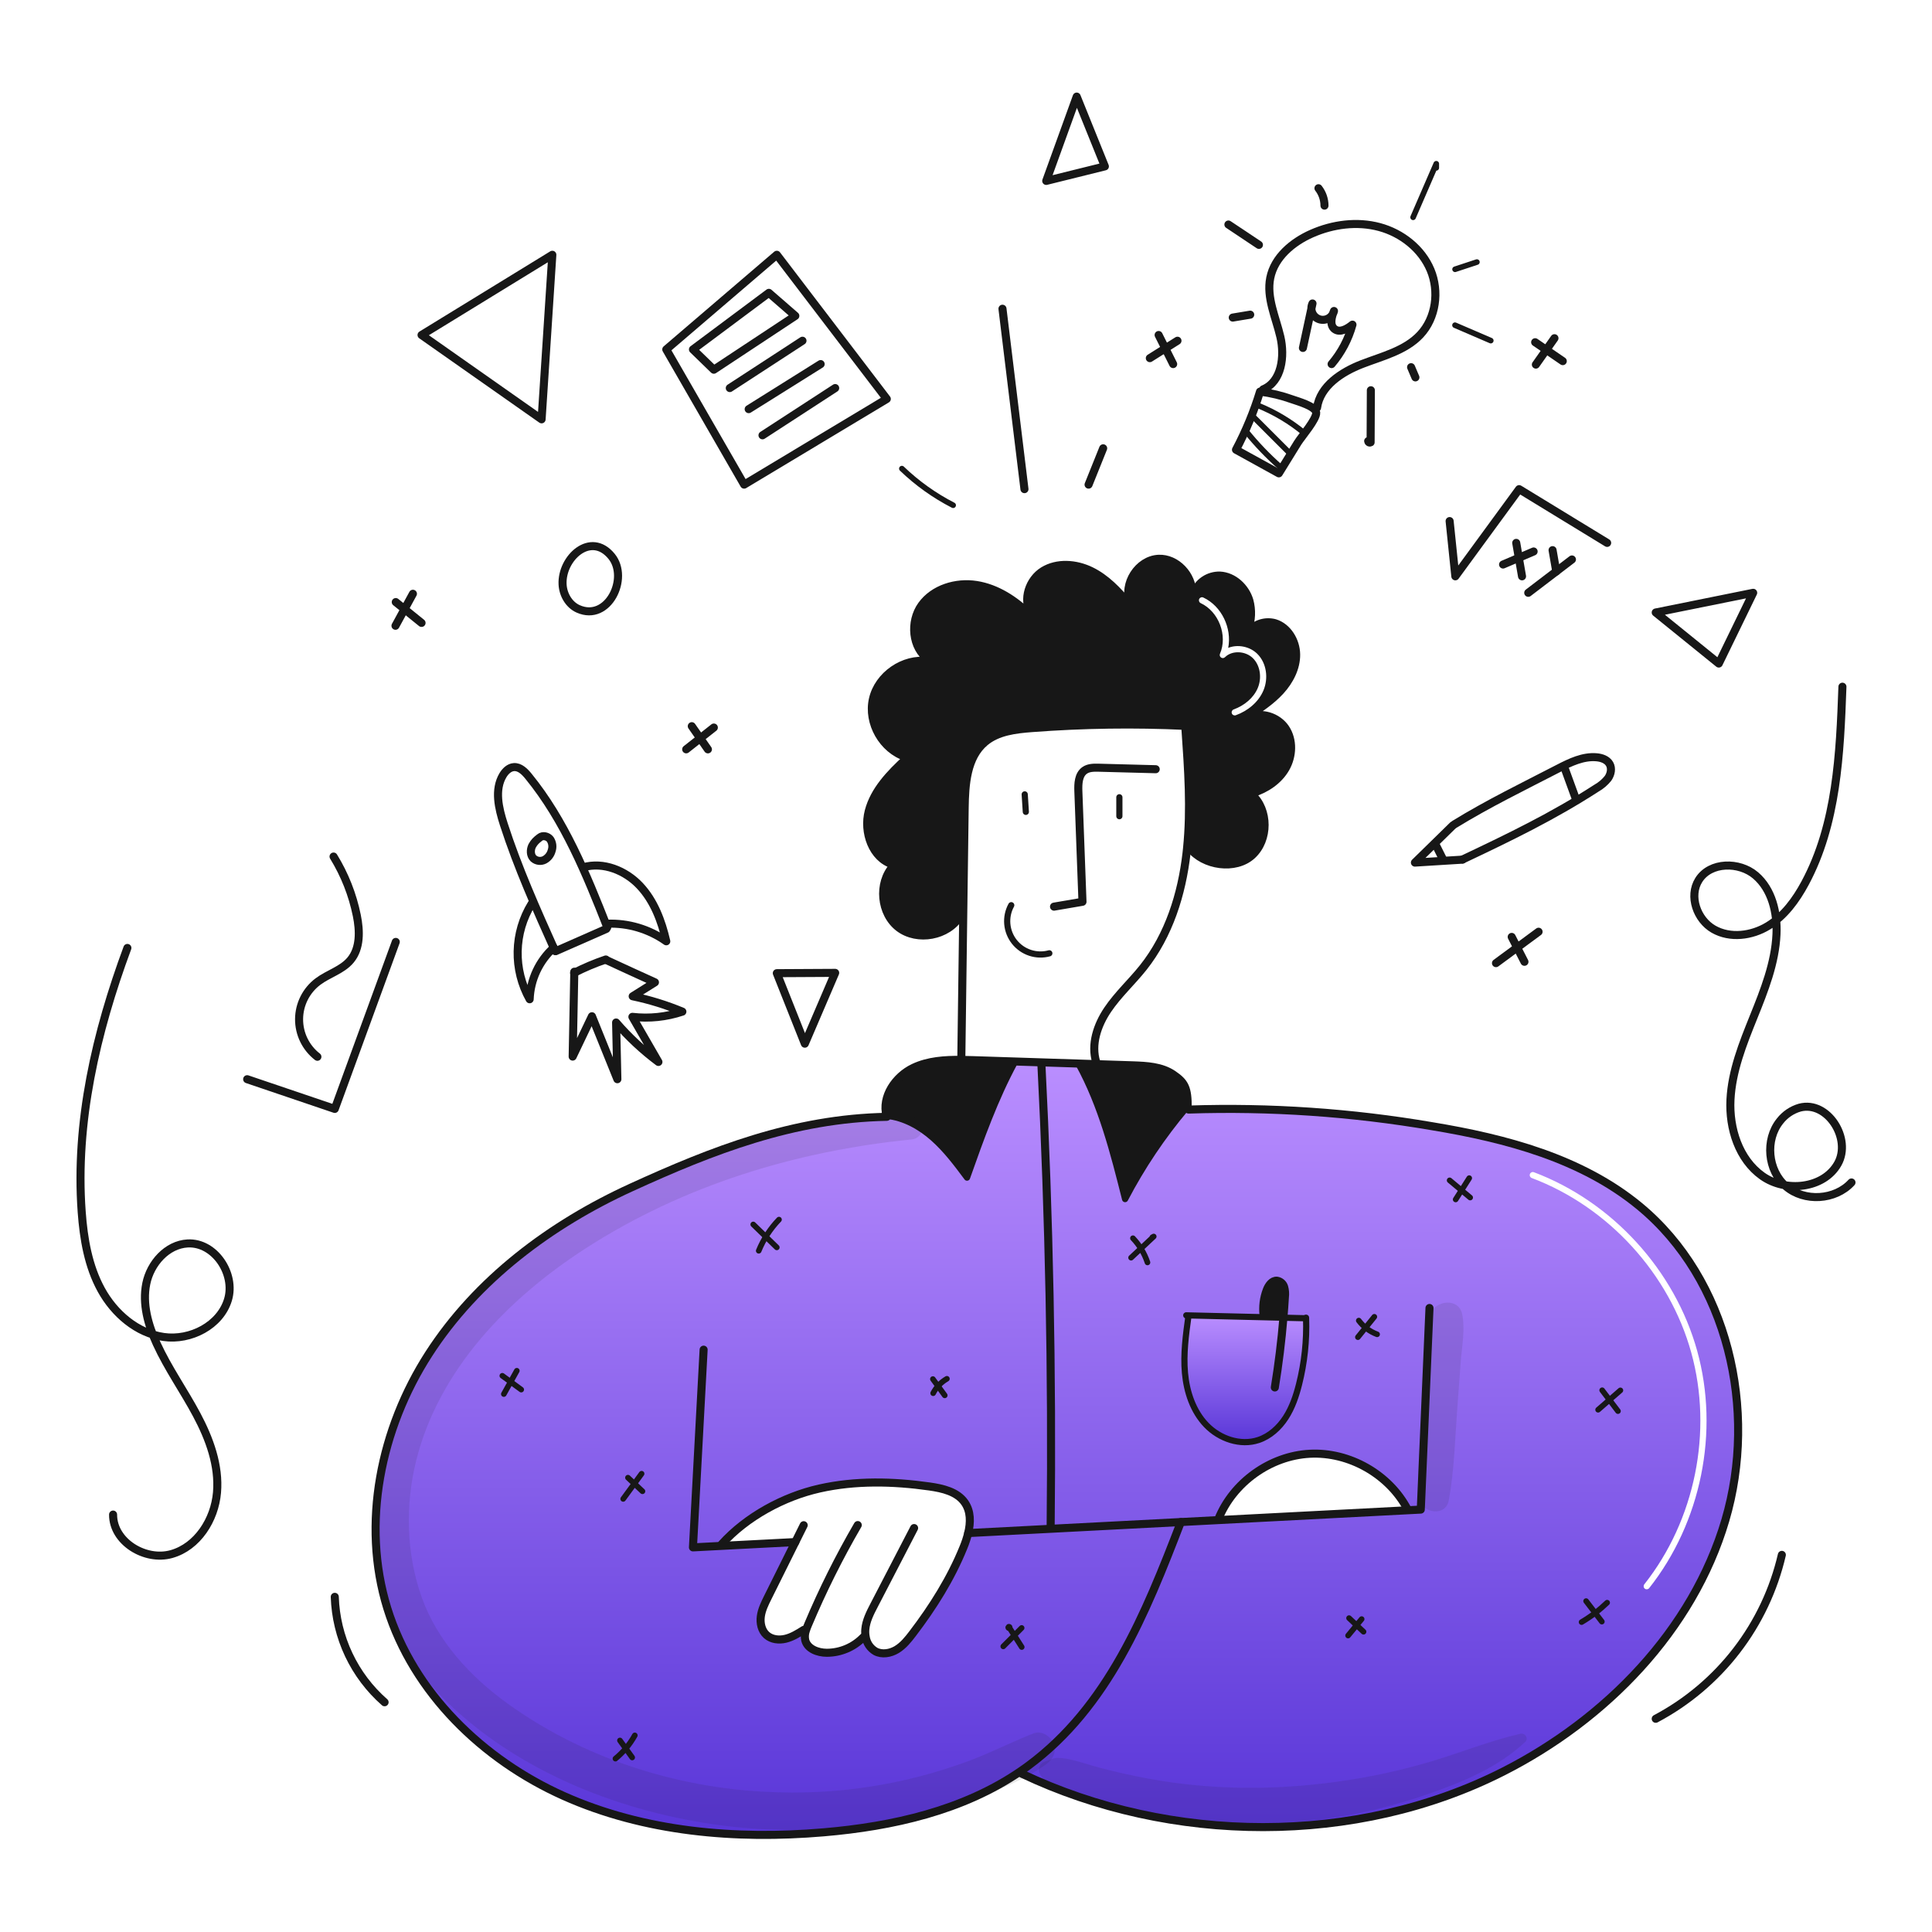
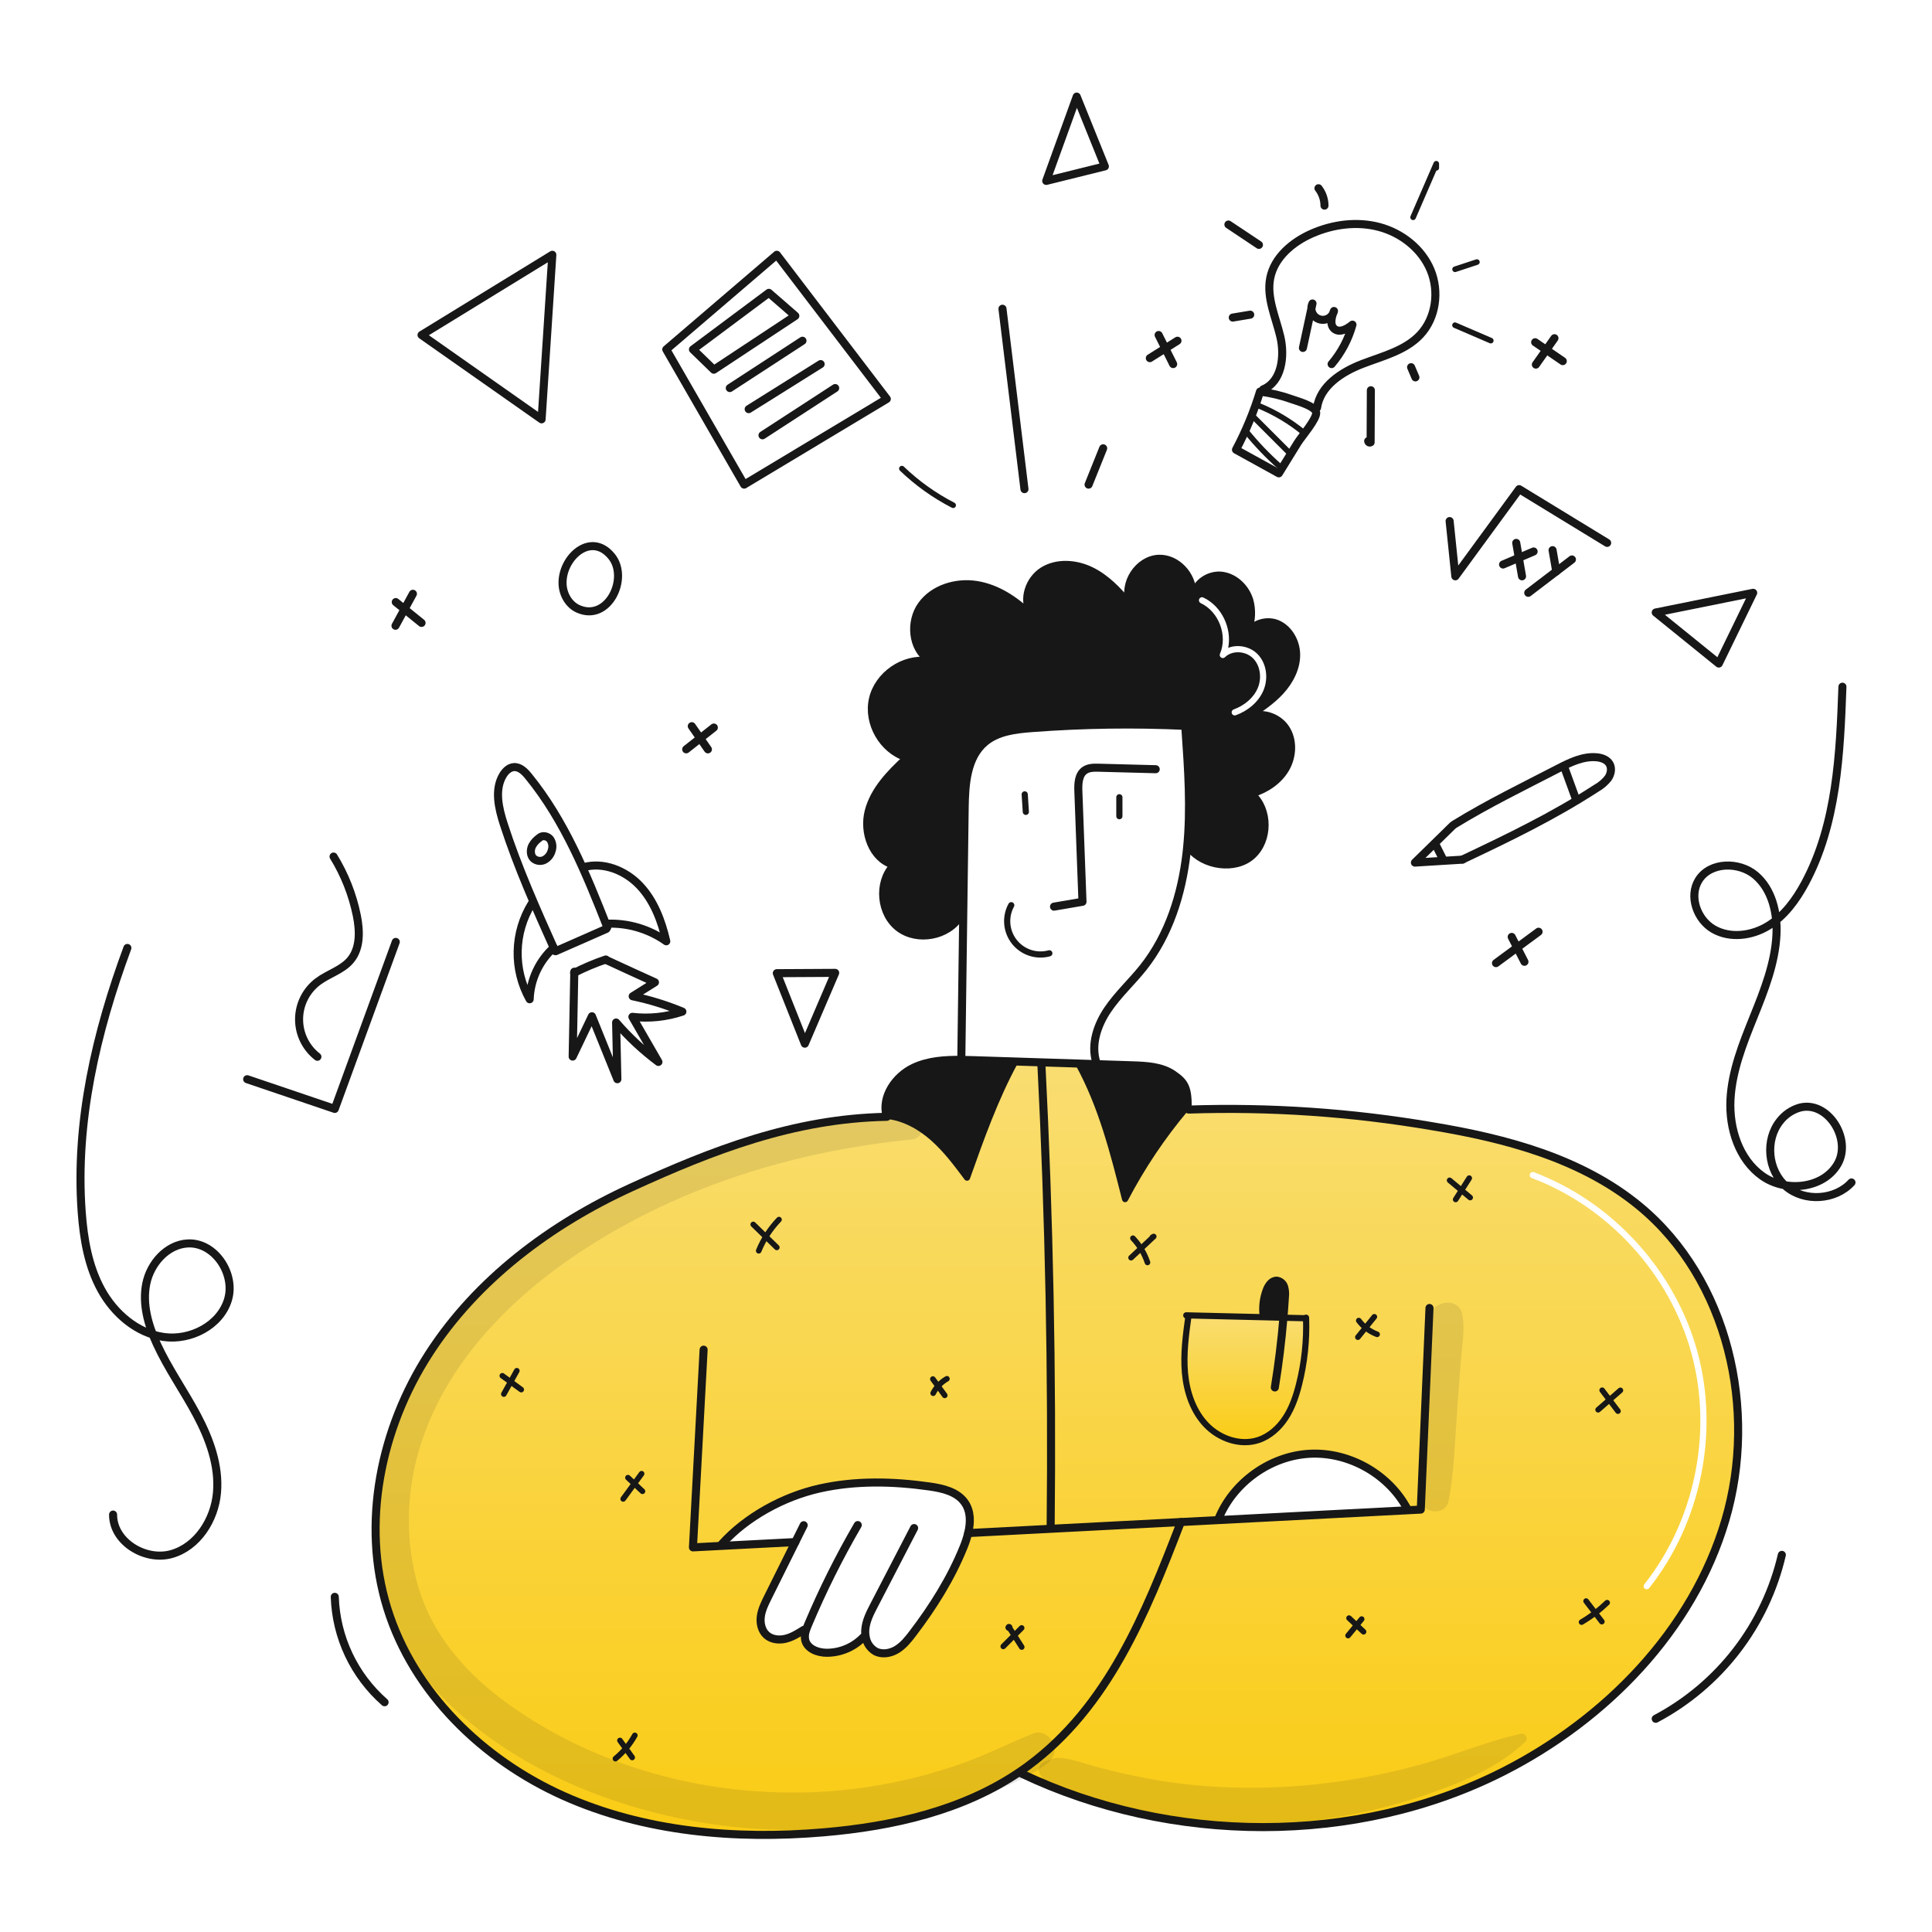
<svg xmlns="http://www.w3.org/2000/svg" width="960" height="960" viewBox="0 0 960 960" fill="none">
  <path fill-rule="evenodd" clip-rule="evenodd" d="M699.443 750.441L605.392 755.322L605.367 754.934C612.663 736.647 631.161 723.385 650.822 722.362C670.483 721.339 690.264 732.595 699.422 750.022L699.443 750.441ZM586.767 756.291C569.084 802.236 550.552 848.056 510.992 877.356C509.669 878.333 508.339 879.284 506.991 880.195L507.799 881.372C581.722 916.471 673.91 917.33 746.892 880.308C797.838 854.456 841.142 810.218 857.31 755.42C873.478 700.622 858.712 635.694 814.629 599.337C785.871 575.617 748.306 565.68 711.529 559.602C671.6 552.779 631.083 550.013 590.596 551.344L590.156 550.986V550.699L589.337 550.689C577.618 564.58 567.461 579.717 559.048 595.827C553.256 572.823 547.352 549.533 535.932 528.74L535.942 528.484C529.792 528.293 523.642 528.095 517.492 527.89L517.461 528.75C521.347 605.408 522.88 682.08 522.061 758.766L522.112 759.656L586.767 756.291ZM590.563 653.617L590.553 653.849C589.253 663.249 587.953 672.759 588.803 682.214C589.653 691.669 592.825 701.214 599.403 708.063C605.981 714.912 616.339 718.531 625.344 715.523C630.982 713.64 635.628 709.383 638.862 704.389C642.096 699.395 644.029 693.665 645.482 687.904C648.193 677.154 649.372 666.074 648.982 654.995L648.307 655.015C646.517 654.973 644.728 654.929 642.94 654.885C641.2 654.842 639.462 654.799 637.726 654.759C638.012 651.342 638.258 647.903 638.463 644.475C638.671 642.806 638.546 641.112 638.094 639.492C637.855 638.683 637.39 637.96 636.754 637.407C636.117 636.854 635.336 636.494 634.502 636.371C632.067 636.207 630.327 638.683 629.447 640.965C627.89 645.016 627.353 649.387 627.882 653.695L627.861 654.514C615.428 654.22 602.995 653.921 590.563 653.617ZM762.189 582.47C761.395 582.171 760.51 582.572 760.211 583.365C759.912 584.158 760.313 585.044 761.106 585.343C799.133 599.667 829.516 632.915 840.368 672.077C851.22 711.239 842.279 755.383 817.044 787.236C816.518 787.901 816.63 788.866 817.294 789.392C817.959 789.919 818.924 789.807 819.451 789.142C845.294 756.521 854.441 711.364 843.327 671.257C832.213 631.151 801.132 597.14 762.189 582.47Z" fill="url(#paint0_linear_248_1700)" />
  <path d="M637.723 654.763C641.243 654.845 644.773 654.937 648.304 655.019L648.979 654.999C649.369 666.079 648.19 677.158 645.479 687.908C644.026 693.669 642.092 699.399 638.859 704.393C635.626 709.387 630.979 713.644 625.341 715.527C616.341 718.535 605.98 714.913 599.4 708.067C592.82 701.221 589.638 691.674 588.8 682.218C587.962 672.762 589.25 663.257 590.55 653.853L590.56 653.617C602.993 653.914 615.426 654.214 627.86 654.517L637.723 654.763Z" fill="url(#paint1_linear_248_1700)" />
  <path d="M627.88 653.699C627.35 649.391 627.887 645.02 629.445 640.969C630.325 638.687 632.065 636.211 634.5 636.375C635.333 636.499 636.115 636.858 636.751 637.411C637.388 637.964 637.853 638.687 638.092 639.496C638.543 641.116 638.668 642.81 638.461 644.479C638.261 647.907 638.01 651.346 637.724 654.763L627.859 654.518L627.88 653.699Z" fill="#171717" />
  <path d="M589.341 550.684C577.622 564.575 567.465 579.712 559.052 595.822C553.26 572.822 547.353 549.528 535.937 528.735L535.947 528.479C538.863 528.579 541.79 528.673 544.706 528.765L562.716 529.349C569.736 529.584 577.175 529.942 582.966 533.912C588.707 537.842 590.253 540.451 590.161 550.694L589.341 550.684Z" fill="#171717" />
  <path d="M463.651 565.512C457.174 559.781 449.243 555.35 440.651 554.46L440.528 554.491C437.949 544.954 444.959 534.791 453.943 530.546C461.27 527.077 469.508 526.555 477.684 526.646C479.7 526.667 481.705 526.728 483.69 526.789C490.567 527.014 497.44 527.235 504.31 527.454L504.3 527.761C494.415 545.976 487.446 565.613 480.518 585.161C475.348 578.221 470.139 571.232 463.651 565.512Z" fill="#171717" />
  <path d="M430.159 813.323C430.373 814.813 430.919 816.236 431.757 817.486C432.594 818.737 433.702 819.783 434.999 820.547C438.284 822.297 442.459 821.57 445.641 819.626C448.823 817.682 451.208 814.714 453.459 811.757C463.559 798.526 472.503 784.302 478.745 768.881C479.705 766.577 480.488 764.204 481.088 761.781C482.357 756.45 482.419 750.965 479.369 746.596C475.569 741.172 468.369 739.545 461.82 738.614C443.697 736.046 425.073 735.614 407.22 739.627C389.367 743.64 370.9 753.656 358.651 767.256L358.692 768.136L395.192 766.243C390.638 775.401 386.084 784.563 381.531 793.729C380.037 796.747 378.512 799.829 378.052 803.163C377.592 806.497 378.39 810.204 380.897 812.455C383.383 814.686 387.118 815.075 390.372 814.287C393.626 813.499 396.533 811.677 399.372 809.887L400.436 810.235C399.906 811.75 399.793 813.38 400.109 814.953C401.163 819.312 406.361 821.253 410.843 821.253C414.22 821.246 417.562 820.562 420.67 819.242C423.779 817.922 426.592 815.993 428.943 813.568L430.159 813.323ZM192.427 799.089C179.411 757.021 189.184 709.817 213.037 672.804C236.89 635.791 273.646 608.326 313.698 590.03C353.75 571.734 394.17 555.79 440.658 554.941C440.617 554.788 440.566 554.641 440.525 554.491L440.648 554.46C449.248 555.35 457.174 559.781 463.648 565.512C470.122 571.243 475.348 578.221 480.512 585.159C487.44 565.614 494.412 545.977 504.294 527.759L504.304 527.452C508.704 527.606 513.094 527.739 517.494 527.882L517.463 528.742C521.342 605.346 522.876 682.018 522.063 758.758L522.114 759.648L586.766 756.292C569.081 802.24 550.549 848.064 510.992 877.356C509.672 878.329 508.342 879.28 506.992 880.191C478.636 899.623 443.619 907.544 409.267 910.47C365.45 914.205 320.159 910.337 280.025 892.37C239.891 874.403 205.423 841.095 192.427 799.089Z" fill="url(#paint2_linear_248_1700)" />
  <path d="M523.738 450.504C528.456 449.704 533.17 448.899 537.88 448.089C537.205 429.803 536.523 411.514 535.833 393.22C535.69 389.42 535.864 384.972 538.965 382.793C540.95 381.401 543.57 381.411 546.005 381.472C555.43 381.718 564.851 381.967 574.268 382.219" stroke="#171717" stroke-width="4" stroke-linecap="round" stroke-linejoin="round" />
  <path d="M556.208 405.556V396.156" stroke="#171717" stroke-width="3.07" stroke-linecap="round" stroke-linejoin="round" />
  <path d="M509.73 403.402C509.546 400.506 509.362 397.613 509.178 394.724" stroke="#171717" stroke-width="3.07" stroke-linecap="round" stroke-linejoin="round" />
  <path d="M521.406 473.692C518.272 474.553 514.953 474.473 511.865 473.462C508.776 472.45 506.053 470.552 504.036 468.004C502.018 465.455 500.796 462.37 500.52 459.131C500.244 455.893 500.927 452.645 502.485 449.792" stroke="#171717" stroke-width="3.07" stroke-linecap="round" stroke-linejoin="round" />
  <path d="M477.691 524.723L478.612 455.623C478.858 437.593 479.1 419.562 479.338 401.532C479.492 389.703 480.362 376.308 489.428 368.715C495.773 363.415 504.552 362.401 512.79 361.777C538.2 359.855 563.704 359.493 589.158 360.692L592.33 360.846" stroke="#171717" stroke-width="4" stroke-linecap="round" stroke-linejoin="round" />
  <path d="M544.736 527.803C541.983 519.034 545.236 509.394 550.374 501.771C555.512 494.148 562.398 487.905 568.108 480.711C580.838 464.656 587.223 444.323 589.577 423.97C589.669 423.161 589.761 422.363 589.833 421.555C591.818 401.989 590.433 382.23 589.065 362.603" stroke="#171717" stroke-width="4" stroke-linecap="round" stroke-linejoin="round" />
  <path d="M620.614 312.963C622.223 311.195 624.29 309.908 626.585 309.243C628.881 308.578 631.316 308.562 633.62 309.197C640.19 311.223 644.406 318.253 644.508 325.12C644.61 331.987 641.193 338.545 636.557 343.62C631.921 348.695 626.099 352.512 620.348 356.268C626.662 352.922 635.176 355.705 639.148 361.64C643.12 367.575 642.771 375.802 639.22 381.993C635.669 388.184 629.292 392.456 622.466 394.55C630.96 402.327 630.966 417.492 622.487 425.29C614.008 433.088 597.887 430.775 590.836 421.667" stroke="#171717" stroke-width="3.07" stroke-linecap="round" stroke-linejoin="round" />
  <path d="M620.614 312.963C619.958 314.863 619.114 316.693 618.097 318.427C618.342 316.387 619.222 314.475 620.614 312.963Z" stroke="#171717" stroke-width="3.07" stroke-linecap="round" stroke-linejoin="round" />
  <path d="M592.821 294.707C593.797 291.96 595.617 289.593 598.022 287.946C600.427 286.299 603.292 285.456 606.205 285.539C613.194 285.897 619.252 291.545 621.248 298.248C622.575 303.099 622.353 308.244 620.613 312.963" stroke="#171717" stroke-width="3.07" stroke-linecap="round" stroke-linejoin="round" />
  <path d="M592.822 294.707C592.792 295.852 592.624 296.99 592.322 298.095C592.296 296.946 592.465 295.8 592.822 294.707V294.707Z" stroke="#171717" stroke-width="3.07" stroke-linecap="round" stroke-linejoin="round" />
  <path d="M477.374 455.6C471.152 465.628 455.844 468.473 446.429 461.361C437.014 454.249 435.572 438.736 443.523 430.007C433.045 426.825 428.45 413.553 431.223 402.951C433.996 392.349 442.039 384.041 450.103 376.632C438.294 372.887 430.548 359.359 433.303 347.274C436.058 335.189 448.878 326.348 461.147 328.067C452.654 322.173 451.547 308.829 457.586 300.438C463.625 292.047 475.023 288.609 485.236 290.215C495.449 291.821 504.545 297.777 511.944 305.022C507.431 297.931 510.982 287.647 518.134 283.257C525.286 278.867 534.722 279.593 542.274 283.277C549.826 286.961 555.781 293.203 561.133 299.677C557.327 289.996 565.233 277.727 575.623 277.195C584.863 276.734 593.08 285.678 592.823 294.703" stroke="#171717" stroke-width="3.07" stroke-linecap="round" stroke-linejoin="round" />
  <path d="M590.16 550.981V550.694C590.252 540.451 588.707 537.842 582.966 533.912C577.175 529.942 569.735 529.584 562.715 529.349L544.705 528.765C541.789 528.673 538.862 528.581 535.946 528.479C529.796 528.284 523.646 528.086 517.496 527.885C513.096 527.742 508.706 527.609 504.306 527.455C497.429 527.241 490.556 527.02 483.686 526.79C481.701 526.729 479.696 526.668 477.68 526.647C469.504 526.555 461.266 527.077 453.939 530.547C444.955 534.794 437.945 544.955 440.524 554.492C440.565 554.645 440.616 554.792 440.657 554.942C394.169 555.791 353.757 571.724 313.697 590.031C273.637 608.338 236.891 635.781 213.036 672.804C189.181 709.827 179.41 757.021 192.426 799.089C205.426 841.095 239.887 874.413 280.02 892.372C320.153 910.331 365.445 914.209 409.262 910.472C443.614 907.546 478.631 899.625 506.987 880.193C508.338 879.282 509.668 878.331 510.987 877.358C550.547 848.058 569.079 802.238 586.762 756.293" stroke="#171717" stroke-width="4" stroke-linecap="round" stroke-linejoin="round" />
  <path d="M590.601 551.339C631.087 550.008 671.604 552.775 711.534 559.597C748.311 565.675 785.876 575.612 814.634 599.332C858.717 635.689 873.483 700.617 857.315 755.415C841.147 810.213 797.838 854.456 746.892 880.308C673.91 917.33 581.722 916.471 507.799 881.372" stroke="#171717" stroke-width="4" stroke-linecap="round" stroke-linejoin="round" />
  <path d="M481.077 761.779H481.087L522.111 759.651L586.763 756.295L605.387 755.322L699.438 750.441L705.976 750.104L710.305 649.933" stroke="#171717" stroke-width="4" stroke-linecap="round" stroke-linejoin="round" />
  <path d="M349.625 670.646L344.324 768.882L358.691 768.135L395.192 766.242" stroke="#171717" stroke-width="4" stroke-linecap="round" stroke-linejoin="round" />
  <path d="M358.65 767.256C370.899 753.656 389.359 743.638 407.216 739.627C425.073 735.616 443.696 736.046 461.816 738.614C468.365 739.545 475.569 741.172 479.365 746.596C482.415 750.965 482.353 756.45 481.084 761.781C480.484 764.204 479.701 766.577 478.741 768.881C472.499 784.302 463.555 798.526 453.455 811.757C451.204 814.714 448.81 817.692 445.637 819.626C442.464 821.56 438.28 822.297 434.995 820.547C433.699 819.783 432.591 818.736 431.753 817.486C430.915 816.236 430.369 814.813 430.155 813.323C429.921 812.099 429.859 810.849 429.971 809.608C430.339 805.372 432.335 801.473 434.299 797.697C440.93 784.897 447.568 772.092 454.213 759.283" stroke="#171717" stroke-width="4" stroke-linecap="round" stroke-linejoin="round" />
  <path d="M428.941 813.568C426.59 815.992 423.777 817.921 420.668 819.241C417.559 820.561 414.218 821.245 410.841 821.253C406.359 821.253 401.161 819.309 400.107 814.953C399.791 813.379 399.904 811.75 400.434 810.235C400.749 809.241 401.116 808.264 401.534 807.309C408.69 790.294 416.934 773.757 426.216 757.802" stroke="#171717" stroke-width="4" stroke-linecap="round" stroke-linejoin="round" />
  <path d="M399.367 809.884C396.533 811.675 393.626 813.484 390.367 814.284C387.108 815.084 383.379 814.684 380.893 812.452C378.386 810.201 377.593 806.507 378.048 803.16C378.503 799.813 380.032 796.744 381.526 793.726C386.08 784.567 390.634 775.405 395.187 766.24C396.579 763.446 397.961 760.663 399.353 757.869" stroke="#171717" stroke-width="4" stroke-linecap="round" stroke-linejoin="round" />
  <path d="M605.366 754.934C612.666 736.647 631.166 723.396 650.821 722.362C670.476 721.328 690.259 732.595 699.421 750.022" stroke="#171717" stroke-width="4" stroke-linecap="round" stroke-linejoin="round" />
  <path d="M440.647 554.456C449.247 555.346 457.173 559.777 463.647 565.508C470.121 571.239 475.347 578.217 480.511 585.155C487.439 565.61 494.411 545.973 504.293 527.755" stroke="#171717" stroke-width="3.07" stroke-linecap="round" stroke-linejoin="round" />
  <path d="M535.937 528.735C547.357 549.528 553.26 572.818 559.052 595.822C567.465 579.712 577.622 564.576 589.341 550.684" stroke="#171717" stroke-width="3.07" stroke-linecap="round" stroke-linejoin="round" />
  <path d="M517.466 528.745C521.345 605.349 522.878 682.021 522.066 758.761" stroke="#171717" stroke-width="4" stroke-linecap="round" stroke-linejoin="round" />
  <path d="M590.55 653.856C589.25 663.256 587.95 672.766 588.8 682.221C589.65 691.676 592.822 701.221 599.4 708.07C605.978 714.919 616.336 718.538 625.341 715.53C630.979 713.647 635.625 709.39 638.859 704.396C642.093 699.402 644.026 693.672 645.479 687.911C648.19 677.161 649.369 666.082 648.979 655.002C648.979 654.92 648.969 654.838 648.969 654.756" stroke="#171717" stroke-width="3.07" stroke-linecap="round" stroke-linejoin="round" />
  <path d="M589.444 653.587L590.559 653.617C602.992 653.914 615.425 654.214 627.859 654.517L637.724 654.762C641.244 654.844 644.774 654.936 648.305 655.018" stroke="#171717" stroke-width="3.07" stroke-linecap="round" stroke-linejoin="round" />
  <path d="M633.456 689.422C635.328 677.941 636.751 666.388 637.724 654.763C638.01 651.346 638.256 647.907 638.461 644.479C638.668 642.81 638.543 641.116 638.092 639.496C637.853 638.687 637.388 637.964 636.751 637.411C636.115 636.858 635.333 636.499 634.5 636.375C632.065 636.211 630.325 638.687 629.445 640.969C627.887 645.02 627.35 649.391 627.88 653.699C628.197 653.599 628.514 653.505 628.831 653.399" stroke="#171717" stroke-width="4" stroke-linecap="round" stroke-linejoin="round" />
  <path d="M794.092 700.496L805.166 690.863" stroke="#171717" stroke-width="2.784" stroke-linecap="round" stroke-linejoin="round" />
  <path d="M803.96 701.171L796.109 690.804" stroke="#171717" stroke-width="2.784" stroke-linecap="round" stroke-linejoin="round" />
  <path d="M684.276 663.015C680.652 661.653 677.492 659.284 675.169 656.187" stroke="#171717" stroke-width="2.784" stroke-linecap="round" stroke-linejoin="round" />
  <path d="M674.73 664.431L682.902 654.306" stroke="#171717" stroke-width="2.784" stroke-linecap="round" stroke-linejoin="round" />
  <path d="M562.026 624.935L573.282 614.414L572.589 614.782" stroke="#171717" stroke-width="2.784" stroke-linecap="round" stroke-linejoin="round" />
  <path d="M570.176 627.305C568.677 622.812 566.211 618.703 562.953 615.266" stroke="#171717" stroke-width="2.784" stroke-linecap="round" stroke-linejoin="round" />
  <path d="M463.685 692.279C465.221 689.282 467.59 686.793 470.509 685.112" stroke="#171717" stroke-width="2.784" stroke-linecap="round" stroke-linejoin="round" />
  <path d="M469.436 693.348L463.543 685.248" stroke="#171717" stroke-width="2.784" stroke-linecap="round" stroke-linejoin="round" />
  <path d="M377.007 621.498C379.358 615.747 382.775 610.493 387.079 606.012" stroke="#171717" stroke-width="2.784" stroke-linecap="round" stroke-linejoin="round" />
  <path d="M385.991 619.824L374.283 608.424" stroke="#171717" stroke-width="2.784" stroke-linecap="round" stroke-linejoin="round" />
  <path d="M319.237 741.005L312.028 734.249" stroke="#171717" stroke-width="2.784" stroke-linecap="round" stroke-linejoin="round" />
  <path d="M309.657 744.803L318.807 732.282" stroke="#171717" stroke-width="2.784" stroke-linecap="round" stroke-linejoin="round" />
  <path d="M315.437 862.301C312.987 866.728 309.719 870.65 305.806 873.858" stroke="#171717" stroke-width="2.784" stroke-linecap="round" stroke-linejoin="round" />
  <path d="M314.132 873.276L308.05 864.827" stroke="#171717" stroke-width="2.784" stroke-linecap="round" stroke-linejoin="round" />
  <path d="M507.692 818.406L501.251 808.306C501.326 808.286 501.405 808.289 501.478 808.316C501.551 808.343 501.613 808.392 501.657 808.456C501.701 808.521 501.723 808.597 501.721 808.675C501.72 808.752 501.694 808.827 501.647 808.89C501.6 808.952 501.536 808.998 501.462 809.021C501.388 809.045 501.308 809.045 501.234 809.021C501.16 808.997 501.095 808.951 501.049 808.888C501.003 808.826 500.977 808.751 500.976 808.673" stroke="#171717" stroke-width="2.784" stroke-linecap="round" stroke-linejoin="round" />
  <path d="M498.514 818.086L507.647 808.92" stroke="#171717" stroke-width="2.784" stroke-linecap="round" stroke-linejoin="round" />
  <path d="M677.536 810.803L670.336 804.033" stroke="#171717" stroke-width="2.784" stroke-linecap="round" stroke-linejoin="round" />
  <path d="M669.857 812.701L676.598 804.515" stroke="#171717" stroke-width="2.784" stroke-linecap="round" stroke-linejoin="round" />
  <path d="M258.992 690.485L249.604 683.618" stroke="#171717" stroke-width="2.784" stroke-linecap="round" stroke-linejoin="round" />
  <path d="M250.353 692.701L256.803 681.115" stroke="#171717" stroke-width="2.784" stroke-linecap="round" stroke-linejoin="round" />
  <path d="M795.951 805.775L788.126 795.57" stroke="#171717" stroke-width="2.784" stroke-linecap="round" stroke-linejoin="round" />
  <path d="M785.872 806.013C790.469 803.3 794.734 800.06 798.582 796.36" stroke="#171717" stroke-width="2.784" stroke-linecap="round" stroke-linejoin="round" />
  <path d="M723.31 596.004L730.051 585.41" stroke="#171717" stroke-width="2.784" stroke-linecap="round" stroke-linejoin="round" />
  <path d="M730.52 595.056L720.309 586.504" stroke="#171717" stroke-width="2.784" stroke-linecap="round" stroke-linejoin="round" />
  <path d="M63.297 471.032C47.763 512.956 37.353 557.582 40.592 602.172C41.564 615.562 43.861 629.163 50.331 640.926C56.801 652.689 68.04 662.439 81.331 664.338C94.622 666.237 109.443 658.638 113.297 645.776C117.151 632.914 106.632 617.121 93.227 617.862C82.966 618.429 74.738 627.762 72.689 637.833C70.64 647.904 73.589 658.356 77.872 667.699C83.497 679.978 91.387 691.074 97.741 702.992C104.095 714.91 108.987 728.192 107.824 741.649C106.661 755.106 98.153 768.6 85.143 772.228C72.133 775.856 56.108 766.092 56.192 752.586" stroke="#171717" stroke-width="4" stroke-linecap="round" stroke-linejoin="round" />
  <path d="M915.491 341.223C914.297 374.623 912.755 409.364 896.937 438.802C892.437 447.167 886.637 455.153 878.528 460.102C870.419 465.051 859.662 466.432 851.428 461.697C843.194 456.962 839.058 445.303 844.111 437.263C849.811 428.189 864.204 428.026 872.349 434.989C880.494 441.952 883.209 453.538 882.724 464.243C882.077 478.518 876.682 492.094 871.342 505.343C866.002 518.592 860.576 532.156 859.859 546.426C859.142 560.696 864.004 576.073 875.653 584.348C887.302 592.623 906.153 590.706 913.188 578.268C920.223 565.83 908.088 546.719 894.278 550.379C890.393 551.502 886.963 553.825 884.478 557.016C876.928 566.373 878.319 581.655 887.436 589.495C896.553 597.335 911.87 596.423 919.992 587.557" stroke="#171717" stroke-width="4" stroke-linecap="round" stroke-linejoin="round" />
  <path d="M509.049 243.056L498.124 153.41" stroke="#171717" stroke-width="4" stroke-linecap="round" stroke-linejoin="round" />
  <path d="M473.613 251.047C464.283 246.254 455.702 240.126 448.14 232.856" stroke="#171717" stroke-width="2.784" stroke-linecap="round" stroke-linejoin="round" />
  <path d="M540.906 240.806L548.157 222.759" stroke="#171717" stroke-width="4" stroke-linecap="round" stroke-linejoin="round" />
  <path d="M627.647 193.47C636.88 189.658 638.477 177.07 636.202 167.347C633.927 157.624 629.23 147.899 631.182 138.103C633.226 127.841 642.229 120.281 651.803 116.06C662.303 111.434 674.321 109.841 685.403 112.811C696.485 115.781 706.423 123.593 710.847 134.175C715.271 144.757 713.556 157.943 705.715 166.313C698.258 174.272 686.964 176.967 676.79 180.896C666.616 184.825 655.973 191.804 654.435 202.602" stroke="#171717" stroke-width="4" stroke-linecap="round" stroke-linejoin="round" />
  <path d="M661.67 180.908C666.507 175.208 670.043 168.523 672.033 161.318C669.469 163.397 665.78 165.528 663.162 163.518C660.593 161.545 661.6 157.518 662.848 154.528C662.666 155.305 662.323 156.035 661.841 156.671C661.358 157.307 660.747 157.834 660.048 158.218C659.348 158.602 658.576 158.835 657.781 158.901C656.985 158.967 656.185 158.865 655.432 158.601C654.678 158.337 653.989 157.918 653.408 157.371C652.828 156.823 652.369 156.159 652.062 155.423C651.755 154.686 651.606 153.893 651.625 153.095C651.644 152.298 651.831 151.513 652.174 150.792L647.413 172.892" stroke="#171717" stroke-width="4" stroke-linecap="round" stroke-linejoin="round" />
  <path d="M726.792 427.056C750.071 416.025 771.68 405.618 793.3 391.613C795.506 390.37 797.451 388.712 799.027 386.731C800.472 384.66 801.049 381.782 799.782 379.598C798.524 377.43 795.85 376.512 793.354 376.288C786.669 375.688 780.263 378.778 774.3 381.861C756.9 390.857 739.494 399.294 722.792 409.556" stroke="#171717" stroke-width="4" stroke-linecap="round" stroke-linejoin="round" />
  <path d="M721.916 410.165L703.067 428.618L726.676 427.156" stroke="#171717" stroke-width="4" stroke-linecap="round" stroke-linejoin="round" />
  <path d="M717.292 427.556L713.292 419.556" stroke="#171717" stroke-width="4" stroke-linecap="round" stroke-linejoin="round" />
  <path d="M783.006 396.889L777.218 381.001" stroke="#171717" stroke-width="4" stroke-linecap="round" stroke-linejoin="round" />
  <path d="M756.291 286.367L753.406 269.756" stroke="#171717" stroke-width="4" stroke-linecap="round" stroke-linejoin="round" />
  <path d="M746.869 280.504L762.047 274.027" stroke="#171717" stroke-width="4" stroke-linecap="round" stroke-linejoin="round" />
  <path d="M771.465 273.366L773.304 283.983L772.766 280.611" stroke="#171717" stroke-width="4" stroke-linecap="round" stroke-linejoin="round" />
  <path d="M781.083 277.998L759.375 294.562" stroke="#171717" stroke-width="4" stroke-linecap="round" stroke-linejoin="round" />
  <path d="M757.491 477.908L751.157 465.544" stroke="#171717" stroke-width="4" stroke-linecap="round" stroke-linejoin="round" />
  <path d="M743.346 478.577L764.51 462.977" stroke="#171717" stroke-width="4" stroke-linecap="round" stroke-linejoin="round" />
  <path d="M582.938 180.908L575.715 166.461" stroke="#171717" stroke-width="4" stroke-linecap="round" stroke-linejoin="round" />
  <path d="M571.345 177.962L585.078 169.308" stroke="#171717" stroke-width="4" stroke-linecap="round" stroke-linejoin="round" />
  <path d="M776.534 179.444L762.812 170.05" stroke="#171717" stroke-width="4" stroke-linecap="round" stroke-linejoin="round" />
  <path d="M772.405 168.056L763.166 181.164" stroke="#171717" stroke-width="4" stroke-linecap="round" stroke-linejoin="round" />
  <path d="M279.546 290.423C279.812 295.458 282.677 300.485 287.28 302.542C302.149 309.186 312.697 287.263 303.897 276.457C293.52 263.714 278.852 277.33 279.546 290.423Z" stroke="#171717" stroke-width="4" stroke-linecap="round" stroke-linejoin="round" />
  <path d="M351.758 372.348L343.745 360.838" stroke="#171717" stroke-width="4" stroke-linecap="round" stroke-linejoin="round" />
  <path d="M340.969 372.337L354.702 361.512" stroke="#171717" stroke-width="4" stroke-linecap="round" stroke-linejoin="round" />
  <path d="M209.463 309.521L196.656 299.168" stroke="#171717" stroke-width="4" stroke-linecap="round" stroke-linejoin="round" />
  <path d="M196.513 310.937L205.177 295.043" stroke="#171717" stroke-width="4" stroke-linecap="round" stroke-linejoin="round" />
  <path d="M191.097 845.84C183.606 839.267 177.544 831.226 173.287 822.216C169.029 813.205 166.667 803.417 166.346 793.456" stroke="#171717" stroke-width="4" stroke-linecap="round" stroke-linejoin="round" />
  <path d="M822.72 854.056C838.389 845.76 852.094 834.195 862.906 820.143C873.718 806.091 881.386 789.881 885.39 772.608" stroke="#171717" stroke-width="4" stroke-linecap="round" stroke-linejoin="round" />
  <path d="M157.711 525.101C154.856 522.887 152.55 520.044 150.971 516.793C149.393 513.543 148.585 509.972 148.611 506.359C148.636 502.746 149.494 499.187 151.118 495.959C152.742 492.732 155.088 489.921 157.974 487.747C163.18 483.825 170.032 482.035 174.198 477.023C179.119 471.102 178.823 462.472 177.298 454.923C175.193 444.552 171.281 434.631 165.741 425.614" stroke="#171717" stroke-width="4" stroke-linecap="round" stroke-linejoin="round" />
  <path d="M275.871 472.619C266.603 451.919 257.316 431.159 250.335 409.574C247.752 401.589 245.608 392.398 249.914 385.194C251.114 383.194 252.988 381.355 255.314 381.173C258.294 380.94 260.729 383.406 262.614 385.723C280.514 407.68 291.391 434.389 301.755 460.753" stroke="#171717" stroke-width="4" stroke-linecap="round" stroke-linejoin="round" />
  <path d="M276.292 472.556L301.292 461.556" stroke="#171717" stroke-width="4" stroke-linecap="round" stroke-linejoin="round" />
  <path d="M264.413 420.323C265.496 418.379 266.425 417.526 268.188 416.167C269.701 414.915 272.188 415.499 273.388 417.053C273.937 417.87 274.29 418.802 274.418 419.778C274.546 420.754 274.446 421.746 274.126 422.676C273.877 423.637 273.434 424.537 272.824 425.321C272.215 426.106 271.452 426.757 270.582 427.236C269.699 427.693 268.699 427.871 267.713 427.746C266.727 427.621 265.802 427.199 265.061 426.536C263.491 424.968 263.471 422.333 264.413 420.323Z" stroke="#171717" stroke-width="4" stroke-linecap="round" stroke-linejoin="round" />
  <path d="M264.155 449.102C259.786 456.204 257.393 464.344 257.223 472.681C257.052 481.018 259.112 489.249 263.187 496.524C263.371 491.668 264.524 486.899 266.579 482.495C268.634 478.092 271.548 474.145 275.151 470.885" stroke="#171717" stroke-width="4" stroke-linecap="round" stroke-linejoin="round" />
  <path d="M289.856 430.936C299.788 428.077 310.787 432.548 317.885 440.062C324.983 447.576 328.741 457.65 331.068 467.72C322.485 461.643 312.134 458.572 301.625 458.984" stroke="#171717" stroke-width="4" stroke-linecap="round" stroke-linejoin="round" />
  <path d="M301.015 476.765C295.61 478.596 290.346 480.817 285.264 483.413" stroke="#171717" stroke-width="4" stroke-linecap="round" stroke-linejoin="round" />
  <path d="M285.37 482.84L284.554 525.008L294.131 504.971L306.767 536.251L306.139 508.07C312.414 515.35 319.465 521.924 327.167 527.675L314.235 505.264C322.601 506.23 331.077 505.346 339.064 502.675C331.095 499.358 322.83 496.803 314.38 495.045L325.44 488.107C317.44 484.487 309.458 480.83 301.494 477.137" stroke="#171717" stroke-width="4" stroke-linecap="round" stroke-linejoin="round" />
  <path d="M122.816 536.251L166.345 551.015L196.656 468.03" stroke="#171717" stroke-width="4" stroke-linecap="round" stroke-linejoin="round" />
  <path d="M209.464 166.461L269.115 208.356L274.451 126.6L209.464 166.461Z" stroke="#171717" stroke-width="4" stroke-linecap="round" stroke-linejoin="round" />
  <path d="M519.867 89.895L535.008 48L549.004 82.672L519.867 89.895Z" stroke="#171717" stroke-width="4" stroke-linecap="round" stroke-linejoin="round" />
  <path d="M720.309 258.919L723.148 286.367L754.851 243.054L798.582 269.754" stroke="#171717" stroke-width="4" stroke-linecap="round" stroke-linejoin="round" />
  <path d="M822.72 304.345L854.055 329.707L871.146 294.562L822.72 304.345Z" stroke="#171717" stroke-width="4" stroke-linecap="round" stroke-linejoin="round" />
  <path d="M440.646 198.231L385.993 126.6L331.068 173.635L369.761 240.806L440.646 198.231Z" stroke="#171717" stroke-width="4" stroke-linecap="round" stroke-linejoin="round" />
  <path d="M354.701 183.703L395.193 156.953L382.042 145.514L344.329 173.635L354.701 183.703Z" stroke="#171717" stroke-width="4" stroke-linecap="round" stroke-linejoin="round" />
  <path d="M362.629 192.826L398.745 169.308" stroke="#171717" stroke-width="4" stroke-linecap="round" stroke-linejoin="round" />
  <path d="M372.019 203.3L407.774 180.908" stroke="#171717" stroke-width="4" stroke-linecap="round" stroke-linejoin="round" />
  <path d="M378.881 216.302L414.997 192.826" stroke="#171717" stroke-width="4" stroke-linecap="round" stroke-linejoin="round" />
  <path d="M399.917 518.595L385.993 483.569L414.996 483.413L399.917 518.595Z" stroke="#171717" stroke-width="4" stroke-linecap="round" stroke-linejoin="round" />
  <path d="M626.091 194.588C623.045 204.573 619.048 214.243 614.156 223.465L635.441 235.198L644.841 219.971C646.631 217.071 654.349 208.215 654.003 204.971C653.668 201.834 644.678 199.371 642.003 198.416C636.852 196.571 631.518 195.288 626.091 194.588V194.588Z" stroke="#171717" stroke-width="4" stroke-linecap="round" stroke-linejoin="round" />
  <path d="M648.057 215.156C641.177 209.464 633.466 204.858 625.191 201.499" stroke="#171717" stroke-width="2.784" stroke-linecap="round" stroke-linejoin="round" />
  <path d="M640.331 224.639L622.443 206.772" stroke="#171717" stroke-width="2.784" stroke-linecap="round" stroke-linejoin="round" />
  <path d="M636.18 232.07C630.034 226.659 624.36 220.736 619.218 214.364" stroke="#171717" stroke-width="2.784" stroke-linecap="round" stroke-linejoin="round" />
  <path d="M723.017 133.801L733.863 130.221" stroke="#171717" stroke-width="2.784" stroke-linecap="round" stroke-linejoin="round" />
  <path d="M702.162 107.971L713.675 81.371V83.399" stroke="#171717" stroke-width="2.784" stroke-linecap="round" stroke-linejoin="round" />
  <path d="M658.13 102.174C658.117 99.042 657.064 96.003 655.137 93.533" stroke="#171717" stroke-width="4" stroke-linecap="round" stroke-linejoin="round" />
  <path d="M625.555 121.677L610.386 111.565" stroke="#171717" stroke-width="4" stroke-linecap="round" stroke-linejoin="round" />
  <path d="M621.222 156.356L612.554 157.8" stroke="#171717" stroke-width="4" stroke-linecap="round" stroke-linejoin="round" />
  <path d="M722.985 161.597L740.758 169.25" stroke="#171717" stroke-width="2.784" stroke-linecap="round" stroke-linejoin="round" />
  <path d="M701.16 182.456L703.308 187.52" stroke="#171717" stroke-width="4" stroke-linecap="round" stroke-linejoin="round" />
  <path d="M681.173 193.91L681.05 219.802C680.933 219.875 680.799 219.916 680.661 219.921C680.524 219.927 680.387 219.897 680.264 219.834C680.142 219.771 680.037 219.677 679.961 219.562C679.885 219.447 679.841 219.315 679.831 219.177" stroke="#171717" stroke-width="4" stroke-linecap="round" stroke-linejoin="round" />
  <path fill-rule="evenodd" clip-rule="evenodd" d="M489.431 368.712C495.776 363.411 504.555 362.398 512.793 361.774C538.202 359.852 563.706 359.49 589.161 360.689L589.069 362.603L589.078 362.74C590.443 382.322 591.817 402.034 589.837 421.555L590.837 421.667C597.888 430.775 614.009 433.088 622.488 425.29C630.967 417.492 630.961 402.327 622.467 394.55C629.293 392.456 635.673 388.18 639.224 381.989C642.775 375.798 643.124 367.571 639.152 361.636C635.18 355.701 626.666 352.918 620.352 356.264C626.103 352.508 631.925 348.691 636.561 343.616C641.197 338.541 644.614 331.983 644.512 325.116C644.41 318.249 640.194 311.219 633.624 309.193C631.319 308.559 628.884 308.575 626.589 309.239C624.293 309.904 622.226 311.192 620.618 312.959C622.357 308.24 622.579 303.095 621.253 298.244C619.257 291.541 613.199 285.893 606.21 285.535C603.296 285.452 600.431 286.295 598.026 287.942C595.622 289.589 593.801 291.956 592.826 294.703C593.083 285.678 584.866 276.734 575.626 277.195C565.236 277.727 557.33 289.996 561.136 299.677C555.784 293.203 549.829 286.961 542.277 283.277C534.725 279.593 525.289 278.867 518.137 283.257C510.985 287.647 507.434 297.931 511.947 305.022C504.548 297.777 495.452 291.821 485.239 290.215C475.026 288.609 463.628 292.047 457.589 300.438C451.55 308.829 452.657 322.173 461.15 328.067C448.881 326.348 436.061 335.189 433.306 347.274C430.551 359.359 438.297 372.887 450.106 376.632C442.042 384.041 433.999 392.349 431.226 402.951C428.453 413.553 433.048 426.825 443.526 430.007C435.575 438.736 437.017 454.249 446.432 461.361C455.847 468.473 471.155 465.628 477.377 455.6L478.615 455.62C478.853 437.589 479.095 419.559 479.341 401.529C479.495 389.7 480.365 376.305 489.431 368.712ZM592.326 298.091C592.628 296.986 592.796 295.848 592.826 294.703C592.469 295.796 592.3 296.941 592.326 298.091ZM618.101 318.423C619.118 316.689 619.961 314.859 620.618 312.959C619.226 314.471 618.345 316.382 618.101 318.423ZM597.918 296.904C597.149 296.545 596.236 296.878 595.878 297.646C595.519 298.414 595.851 299.327 596.619 299.686C605.581 303.868 610.113 315.774 606.2 324.857C605.909 325.532 606.138 326.318 606.745 326.732C607.353 327.146 608.169 327.071 608.691 326.554C612.212 323.061 618.832 323.384 622.548 327.036C626.247 330.672 627.08 336.861 624.985 341.846C622.894 346.824 618.272 350.598 613.01 352.513C612.213 352.803 611.802 353.684 612.092 354.481C612.382 355.277 613.263 355.688 614.059 355.398C619.927 353.263 625.319 348.978 627.816 343.035C630.309 337.1 629.446 329.512 624.7 324.846C621.031 321.241 615.066 320.027 610.293 321.924C612.188 312.146 607.06 301.17 597.918 296.904Z" fill="#171717" />
  <g opacity="0.1">
    <path d="M452.957 554.845C398.015 554.863 342.902 571.234 295.314 598.37C252.153 622.981 212.686 658.318 194.725 705.726C185.673 729.626 182.603 755.731 187.01 780.938C191.433 806.229 204.567 828.96 223.05 846.614C259.178 881.12 309.384 900.578 358.331 907.014C386.113 910.62 414.284 909.945 441.862 905.014C455.473 902.616 468.865 899.11 481.905 894.529C495.045 889.901 508.655 884.713 520.005 876.541C523.372 874.117 525.193 870.158 523.419 866.122C521.896 862.657 517.498 859.743 513.576 861.291C502.736 865.568 492.385 870.902 481.455 874.975C449.241 886.977 414.901 892.212 380.575 890.355C334.888 888.084 289.437 873.304 252.214 846.483C233.541 833.028 217.024 815.132 209.338 793.102C201.901 771.79 201.338 747.848 206.75 725.991C218.001 680.549 252.536 645.164 290.867 620.406C339.586 588.937 395.499 571.928 452.955 566.185C460.071 565.473 460.405 554.838 452.955 554.841L452.957 554.845Z" fill="#171717" />
  </g>
  <g opacity="0.1">
    <path d="M719.897 745.473C722.659 730.453 723.014 714.625 724.143 699.406L725.812 676.906C726.382 669.229 728.076 660.752 726.592 653.176C724.904 644.554 713.045 646.06 710.592 653.176C708.231 660.025 708.917 668.715 708.453 675.927L707.003 698.427C706.049 713.24 704.16 728.597 704.81 743.427C705.169 751.637 718.257 754.396 719.898 745.469L719.897 745.473Z" fill="#171717" />
  </g>
  <g opacity="0.1">
    <path d="M516.742 881.455C518.842 884.892 520.324 887.413 524.034 889.444C528.116 891.679 532.676 893.006 537.103 894.365C544.855 896.745 552.708 898.812 560.658 900.418C577.096 903.745 593.781 905.704 610.542 906.274C644.141 907.511 677.679 902.507 709.453 891.514C726.978 885.379 744.153 878.384 757.863 865.557C759.716 863.823 757.763 860.957 755.491 861.483C740.3 864.983 725.976 870.8 711.065 875.283C695.755 879.829 680.118 883.191 664.292 885.34C633.544 889.595 601.843 889.507 571.279 883.914C562.756 882.354 554.27 880.47 545.901 878.228C541.584 877.072 537.334 875.593 532.988 874.568C530.674 873.947 528.299 873.582 525.906 873.48C523.448 873.466 521.536 874.537 519.263 875.254C518.645 875.434 518.075 875.752 517.597 876.183C517.119 876.614 516.745 877.148 516.502 877.744C516.26 878.341 516.155 878.984 516.196 879.627C516.238 880.269 516.424 880.894 516.741 881.454L516.742 881.455Z" fill="#171717" />
  </g>
  <defs>
    <linearGradient id="paint0_linear_248_1700" x1="685.334" y1="527.89" x2="685.334" y2="907.885" gradientUnits="userSpaceOnUse">
-       <stop stop-color="#BA8EFF" />
-       <stop offset="1" stop-color="#5936D8" />
+       <stop stop-color="#F9DD71" />
+       <stop offset="1" stop-color="#FACC15" />
    </linearGradient>
    <linearGradient id="paint1_linear_248_1700" x1="618.792" y1="653.617" x2="618.792" y2="716.594" gradientUnits="userSpaceOnUse">
-       <stop stop-color="#BA8EFF" />
-       <stop offset="1" stop-color="#5936D8" />
+       <stop stop-color="#F9DD71" />
+       <stop offset="1" stop-color="#FACC15" />
    </linearGradient>
    <linearGradient id="paint2_linear_248_1700" x1="386.698" y1="527.452" x2="386.698" y2="911.763" gradientUnits="userSpaceOnUse">
-       <stop stop-color="#BA8EFF" />
-       <stop offset="1" stop-color="#5936D8" />
+       <stop stop-color="#F9DD71" />
+       <stop offset="1" stop-color="#FACC15" />
    </linearGradient>
  </defs>
</svg>
